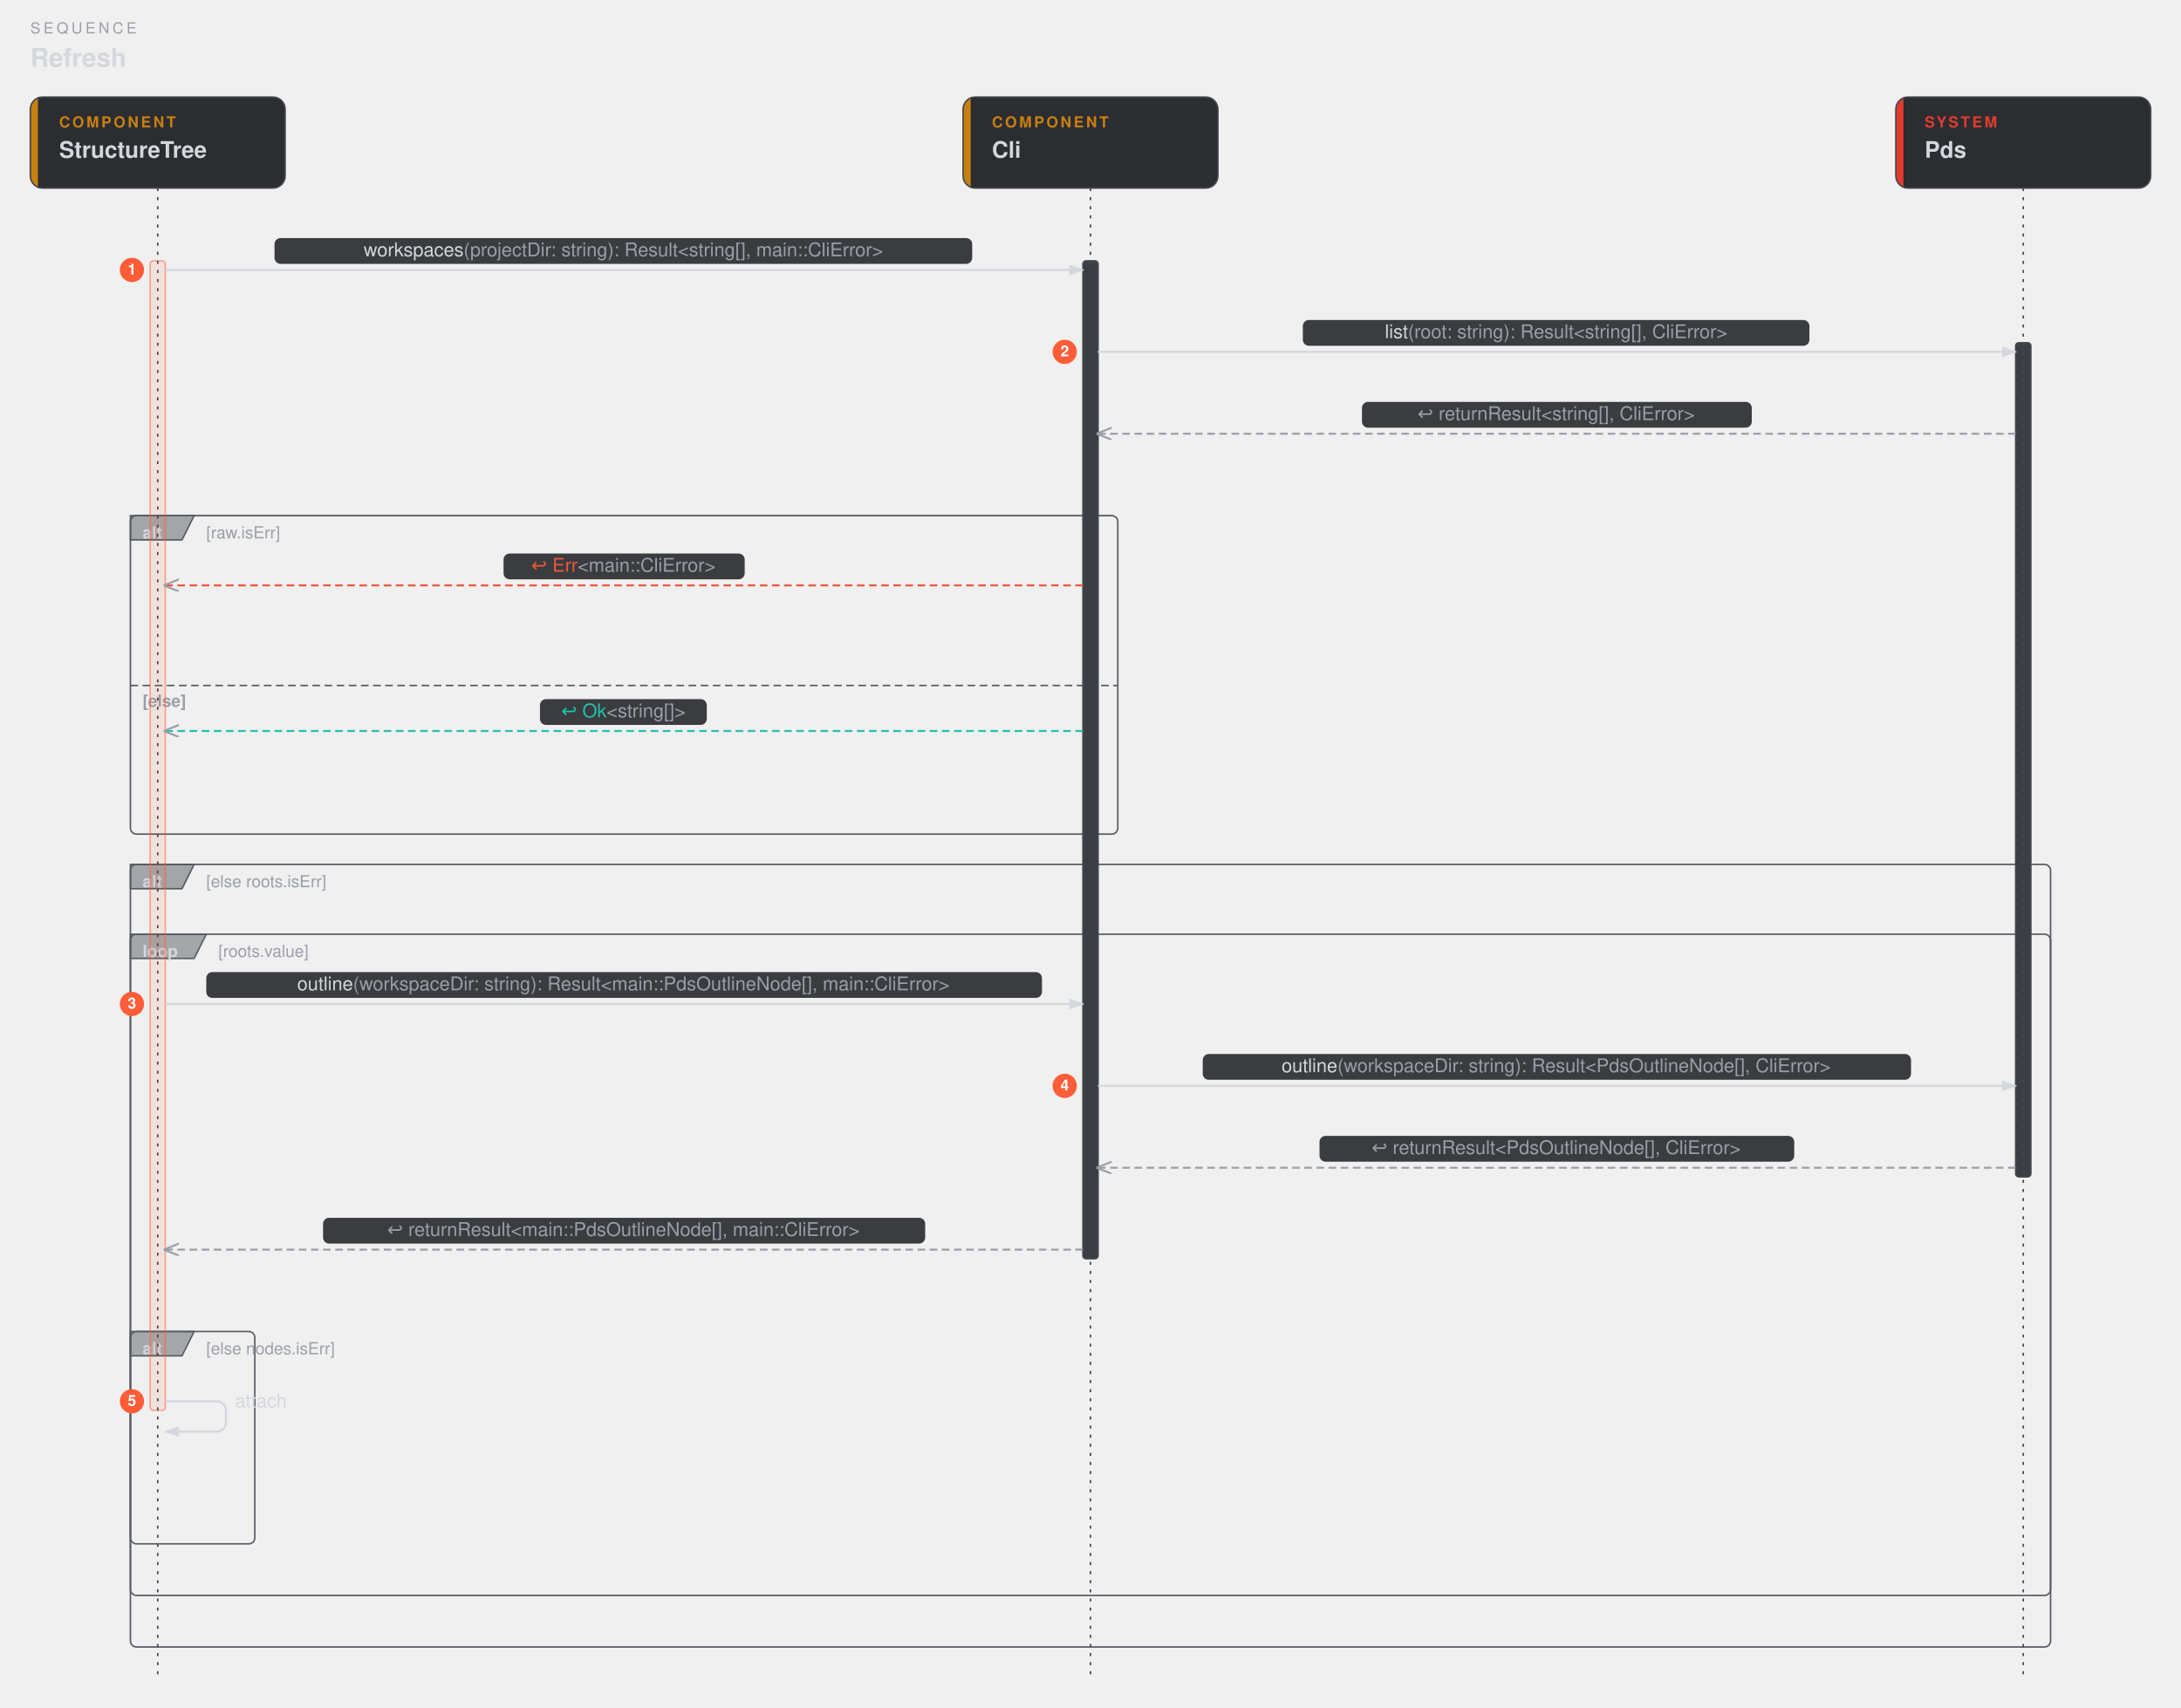
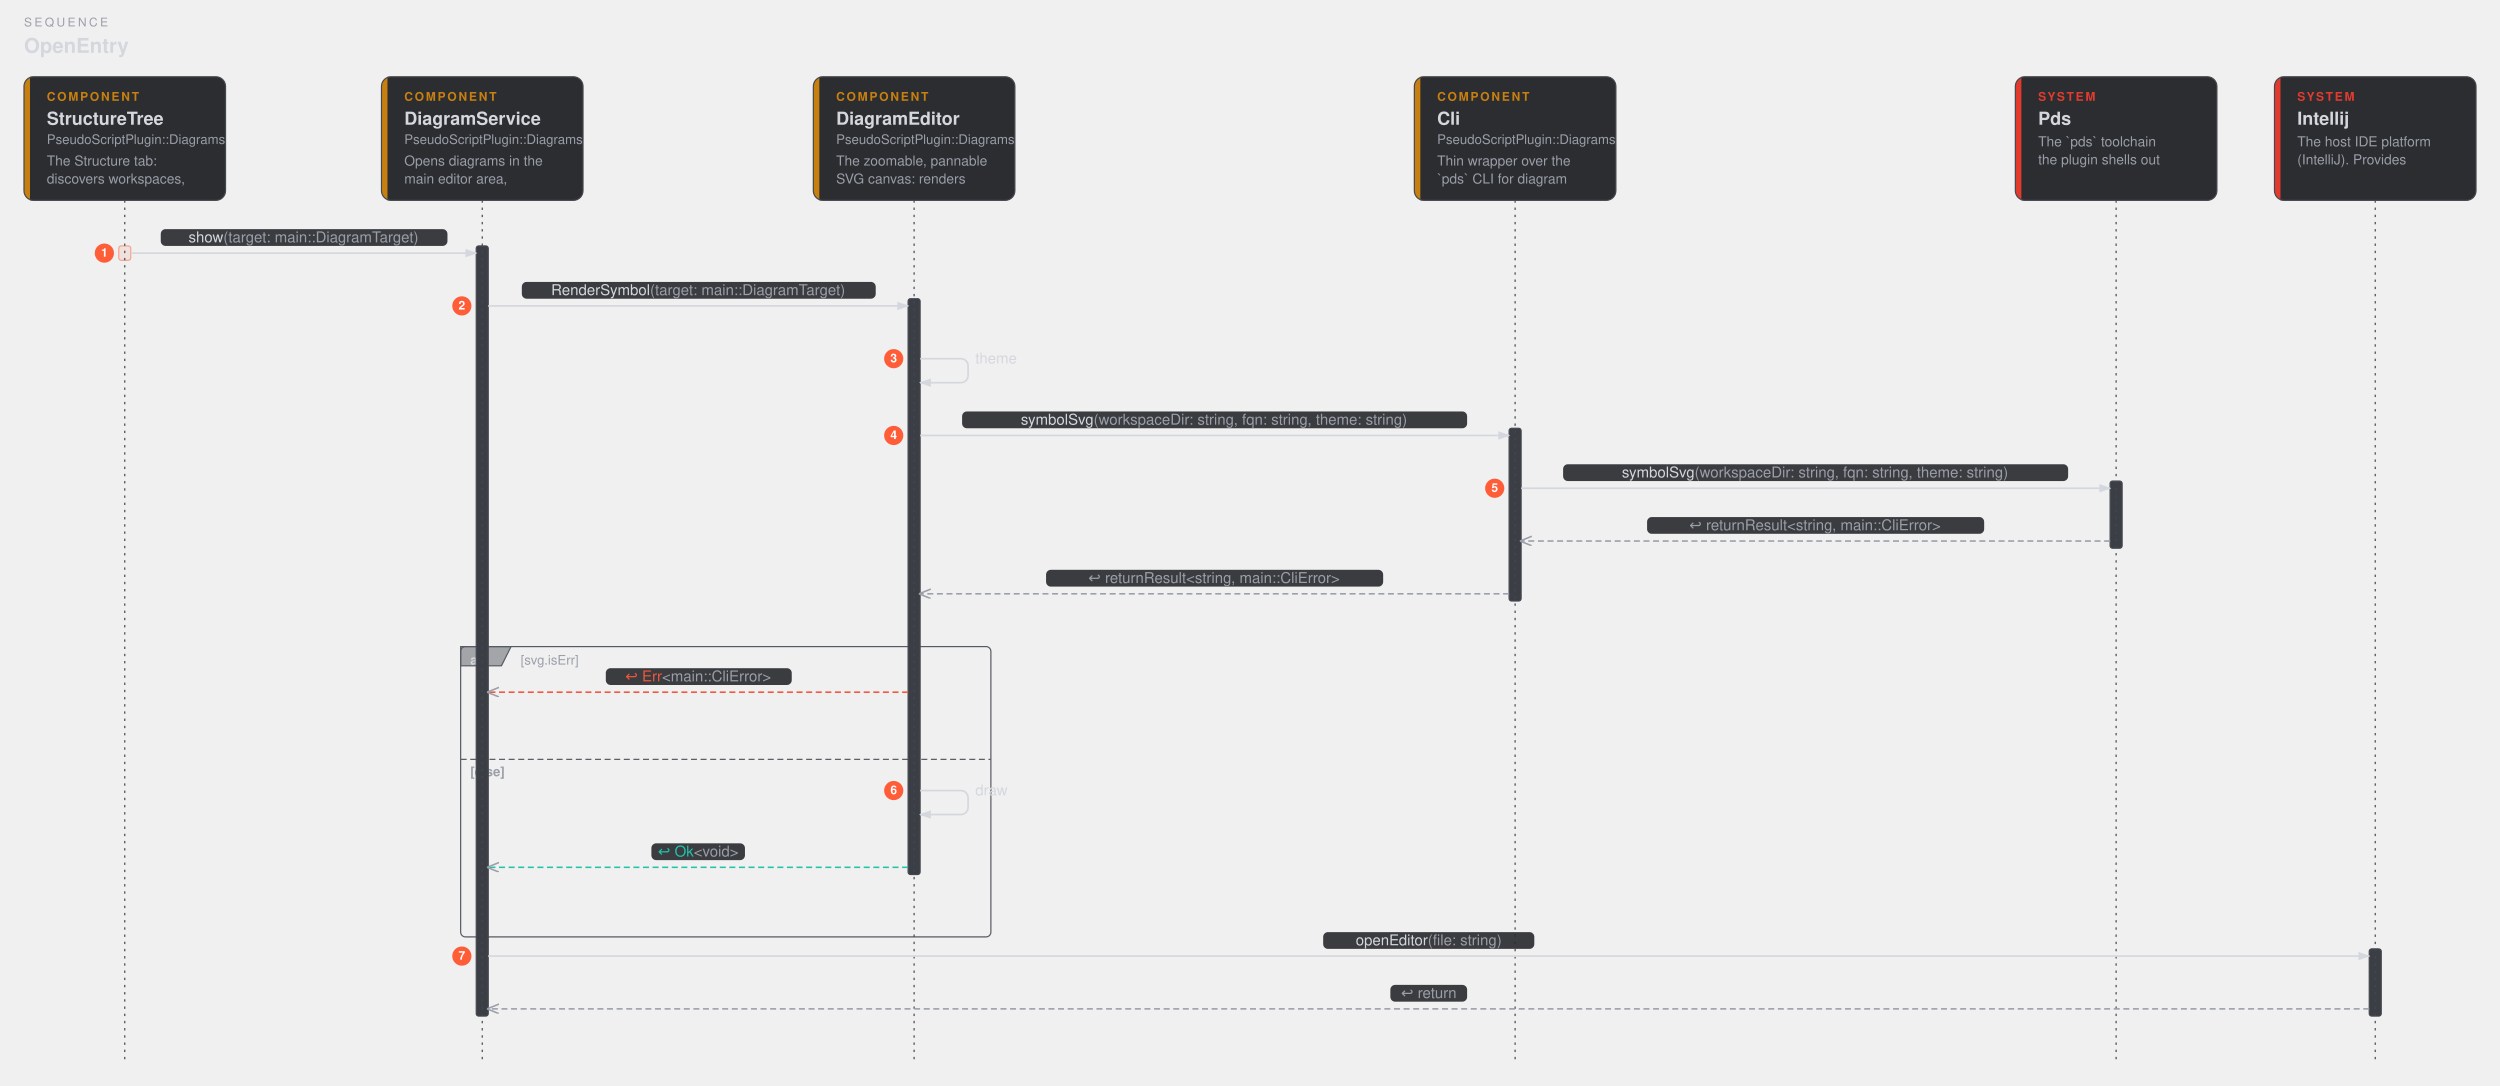
- <svg xmlns="http://www.w3.org/2000/svg" viewBox="0 0 1438 1126" width="1438" height="1126" font-family="sans-serif" font-size="13">
+ <svg xmlns="http://www.w3.org/2000/svg" viewBox="0 0 2084 905" width="2084" height="905" font-family="sans-serif" font-size="13">
  <defs>
    <marker id="arrow" markerWidth="10" markerHeight="10" refX="9" refY="3" orient="auto" markerUnits="strokeWidth">
      <path d="M0,0 L9,3 L0,6 z" fill="#b7bbc3" />
    </marker>
  </defs>
  <g font-family="Helvetica, Arial, sans-serif">
    <defs>
      <marker id="seqcall" markerWidth="11" markerHeight="11" refX="9" refY="3.5" orient="auto" markerUnits="userSpaceOnUse">
        <path d="M0,0 L10,3.5 L0,7 z" fill="#d4d7dd" />
      </marker>
      <marker id="seqret" markerWidth="12" markerHeight="12" refX="9" refY="4" orient="auto" markerUnits="userSpaceOnUse">
        <path d="M0,0 L10,4 M0,8 L10,4" fill="none" stroke="#9a9ea8" stroke-width="1.3" />
      </marker>
    </defs>
    <text x="20" y="22" font-size="10" letter-spacing="2" fill="#9a9ea8">SEQUENCE</text>
-     <text x="20" y="44" font-size="17" font-weight="700" fill="#d4d7dd">Refresh</text>
-     <rect x="86" y="340" width="651" height="210" rx="4" fill="#d4d7dd" fill-opacity="0.015" stroke="#565a62" />
-     <path d="M86,340 h42 l-8,16 h-34 z" fill="#565a62" fill-opacity="0.5" stroke="#565a62" />
-     <text x="94" y="355" font-size="11" font-weight="700" fill="#d4d7dd">alt</text>
-     <text x="136" y="355" font-size="11" fill="#9a9ea8">[raw.isErr]</text>
-     <line x1="86" y1="452" x2="737" y2="452" stroke="#565a62" stroke-dasharray="5 3" />
-     <text x="94" y="466" font-size="11" font-weight="700" fill="#9a9ea8">[else]</text>
-     <rect x="86" y="878" width="82" height="140" rx="4" fill="#d4d7dd" fill-opacity="0.015" stroke="#565a62" />
-     <path d="M86,878 h42 l-8,16 h-34 z" fill="#565a62" fill-opacity="0.5" stroke="#565a62" />
-     <text x="94" y="893" font-size="11" font-weight="700" fill="#d4d7dd">alt</text>
-     <text x="136" y="893" font-size="11" fill="#9a9ea8">[else nodes.isErr]</text>
-     <rect x="86" y="616" width="1266" height="436" rx="4" fill="#d4d7dd" fill-opacity="0.015" stroke="#565a62" />
-     <path d="M86,616 h50 l-8,16 h-42 z" fill="#565a62" fill-opacity="0.5" stroke="#565a62" />
-     <text x="94" y="631" font-size="11" font-weight="700" fill="#d4d7dd">loop</text>
-     <text x="144" y="631" font-size="11" fill="#9a9ea8">[roots.value]</text>
-     <rect x="86" y="570" width="1266" height="516" rx="4" fill="#d4d7dd" fill-opacity="0.015" stroke="#565a62" />
-     <path d="M86,570 h42 l-8,16 h-34 z" fill="#565a62" fill-opacity="0.5" stroke="#565a62" />
-     <text x="94" y="585" font-size="11" font-weight="700" fill="#d4d7dd">alt</text>
-     <text x="136" y="585" font-size="11" fill="#9a9ea8">[else roots.isErr]</text>
-     <rect x="99" y="172" width="10" height="758" rx="2" fill="#ff5c38" fill-opacity="0.10" stroke="#ff5c38" stroke-opacity="0.5" />
-     <rect x="714" y="172" width="10" height="658" rx="2" fill="#3b3e45" fill-opacity="1" stroke="#44474e" stroke-opacity="1" />
-     <rect x="1329" y="226" width="10" height="550" rx="2" fill="#3b3e45" fill-opacity="1" stroke="#44474e" stroke-opacity="1" />
-     <rect x="20" y="64" width="168" height="60" rx="8" fill="#c77f10" filter="url(#cardlift)" />
-     <path d="M25,64 H180 A8,8 0 0 1 188,72 V116 A8,8 0 0 1 180,124 H25 Z" fill="#2b2d31" />
-     <rect x="20" y="64" width="168" height="60" rx="8" fill="none" stroke="#44474e" />
+     <text x="20" y="44" font-size="17" font-weight="700" fill="#d4d7dd">OpenEntry</text>
+     <rect x="384" y="539" width="442" height="242" rx="4" fill="#d4d7dd" fill-opacity="0.015" stroke="#565a62" />
+     <path d="M384,539 h42 l-8,16 h-34 z" fill="#565a62" fill-opacity="0.5" stroke="#565a62" />
+     <text x="392" y="554" font-size="11" font-weight="700" fill="#d4d7dd">alt</text>
+     <text x="434" y="554" font-size="11" fill="#9a9ea8">[svg.isErr]</text>
+     <line x1="384" y1="633" x2="826" y2="633" stroke="#565a62" stroke-dasharray="5 3" />
+     <text x="392" y="647" font-size="11" font-weight="700" fill="#9a9ea8">[else]</text>
+     <rect x="99" y="205" width="10" height="12" rx="2" fill="#ff5c38" fill-opacity="0.10" stroke="#ff5c38" stroke-opacity="0.5" />
+     <rect x="397" y="205" width="10" height="642" rx="2" fill="#3b3e45" fill-opacity="1" stroke="#44474e" stroke-opacity="1" />
+     <rect x="757" y="249" width="10" height="480" rx="2" fill="#3b3e45" fill-opacity="1" stroke="#44474e" stroke-opacity="1" />
+     <rect x="1258" y="357" width="10" height="144" rx="2" fill="#3b3e45" fill-opacity="1" stroke="#44474e" stroke-opacity="1" />
+     <rect x="1759" y="401" width="10" height="56" rx="2" fill="#3b3e45" fill-opacity="1" stroke="#44474e" stroke-opacity="1" />
+     <rect x="1975" y="791" width="10" height="56" rx="2" fill="#3b3e45" fill-opacity="1" stroke="#44474e" stroke-opacity="1" />
+     <rect x="20" y="64" width="168" height="103" rx="8" fill="#c77f10" filter="url(#cardlift)" />
+     <path d="M25,64 H180 A8,8 0 0 1 188,72 V159 A8,8 0 0 1 180,167 H25 Z" fill="#2b2d31" />
+     <rect x="20" y="64" width="168" height="103" rx="8" fill="none" stroke="#44474e" />
    <text x="39" y="84" font-size="10" letter-spacing="1.5" font-weight="600" fill="#c77f10">COMPONENT</text>
    <text x="39" y="104" font-size="15" font-weight="700" fill="#d4d7dd">StructureTree</text>
-     <line x1="104" y1="124" x2="104" y2="1106" stroke="#44474e" stroke-dasharray="2 4" />
-     <rect x="635" y="64" width="168" height="60" rx="8" fill="#c77f10" filter="url(#cardlift)" />
-     <path d="M640,64 H795 A8,8 0 0 1 803,72 V116 A8,8 0 0 1 795,124 H640 Z" fill="#2b2d31" />
-     <rect x="635" y="64" width="168" height="60" rx="8" fill="none" stroke="#44474e" />
-     <text x="654" y="84" font-size="10" letter-spacing="1.5" font-weight="600" fill="#c77f10">COMPONENT</text>
-     <text x="654" y="104" font-size="15" font-weight="700" fill="#d4d7dd">Cli</text>
-     <line x1="719" y1="124" x2="719" y2="1106" stroke="#44474e" stroke-dasharray="2 4" />
-     <rect x="1250" y="64" width="168" height="60" rx="8" fill="#e23b2e" filter="url(#cardlift)" />
-     <path d="M1255,64 H1410 A8,8 0 0 1 1418,72 V116 A8,8 0 0 1 1410,124 H1255 Z" fill="#2b2d31" />
-     <rect x="1250" y="64" width="168" height="60" rx="8" fill="none" stroke="#44474e" />
-     <text x="1269" y="84" font-size="10" letter-spacing="1.5" font-weight="600" fill="#e23b2e">SYSTEM</text>
-     <text x="1269" y="104" font-size="15" font-weight="700" fill="#d4d7dd">Pds</text>
-     <line x1="1334" y1="124" x2="1334" y2="1106" stroke="#44474e" stroke-dasharray="2 4" />
-     <line x1="109" y1="178" x2="714" y2="178" stroke="#d4d7dd" stroke-width="1.4" marker-end="url(#seqcall)" />
-     <circle cx="87" cy="178" r="8" fill="#ff5c38" />
-     <text x="87" y="181" text-anchor="middle" font-size="10" font-weight="700" fill="#fff">1</text>
-     <rect x="181" y="157" width="460" height="17" rx="4" fill="#2b2d31" fill-opacity="0.92" />
-     <text x="411" y="169" text-anchor="middle" font-size="12.5" fill="#d4d7dd">workspaces<tspan fill="#9a9ea8">(projectDir: string): Result&lt;string[], main::CliError&gt;</tspan>
+     <text x="39" y="120" font-size="11" fill="#9a9ea8">PseudoScriptPlugin::Diagrams</text>
+     <text x="39" y="138" font-size="11.5" fill="#9a9ea8">The Structure tab:</text>
+     <text x="39" y="153" font-size="11.5" fill="#9a9ea8">discovers workspaces,</text>
+     <line x1="104" y1="167" x2="104" y2="885" stroke="#44474e" stroke-dasharray="2 4" />
+     <rect x="318" y="64" width="168" height="103" rx="8" fill="#c77f10" filter="url(#cardlift)" />
+     <path d="M323,64 H478 A8,8 0 0 1 486,72 V159 A8,8 0 0 1 478,167 H323 Z" fill="#2b2d31" />
+     <rect x="318" y="64" width="168" height="103" rx="8" fill="none" stroke="#44474e" />
+     <text x="337" y="84" font-size="10" letter-spacing="1.5" font-weight="600" fill="#c77f10">COMPONENT</text>
+     <text x="337" y="104" font-size="15" font-weight="700" fill="#d4d7dd">DiagramService</text>
+     <text x="337" y="120" font-size="11" fill="#9a9ea8">PseudoScriptPlugin::Diagrams</text>
+     <text x="337" y="138" font-size="11.5" fill="#9a9ea8">Opens diagrams in the</text>
+     <text x="337" y="153" font-size="11.5" fill="#9a9ea8">main editor area,</text>
+     <line x1="402" y1="167" x2="402" y2="885" stroke="#44474e" stroke-dasharray="2 4" />
+     <rect x="678" y="64" width="168" height="103" rx="8" fill="#c77f10" filter="url(#cardlift)" />
+     <path d="M683,64 H838 A8,8 0 0 1 846,72 V159 A8,8 0 0 1 838,167 H683 Z" fill="#2b2d31" />
+     <rect x="678" y="64" width="168" height="103" rx="8" fill="none" stroke="#44474e" />
+     <text x="697" y="84" font-size="10" letter-spacing="1.5" font-weight="600" fill="#c77f10">COMPONENT</text>
+     <text x="697" y="104" font-size="15" font-weight="700" fill="#d4d7dd">DiagramEditor</text>
+     <text x="697" y="120" font-size="11" fill="#9a9ea8">PseudoScriptPlugin::Diagrams</text>
+     <text x="697" y="138" font-size="11.5" fill="#9a9ea8">The zoomable, pannable</text>
+     <text x="697" y="153" font-size="11.5" fill="#9a9ea8">SVG canvas: renders</text>
+     <line x1="762" y1="167" x2="762" y2="885" stroke="#44474e" stroke-dasharray="2 4" />
+     <rect x="1179" y="64" width="168" height="103" rx="8" fill="#c77f10" filter="url(#cardlift)" />
+     <path d="M1184,64 H1339 A8,8 0 0 1 1347,72 V159 A8,8 0 0 1 1339,167 H1184 Z" fill="#2b2d31" />
+     <rect x="1179" y="64" width="168" height="103" rx="8" fill="none" stroke="#44474e" />
+     <text x="1198" y="84" font-size="10" letter-spacing="1.5" font-weight="600" fill="#c77f10">COMPONENT</text>
+     <text x="1198" y="104" font-size="15" font-weight="700" fill="#d4d7dd">Cli</text>
+     <text x="1198" y="120" font-size="11" fill="#9a9ea8">PseudoScriptPlugin::Diagrams</text>
+     <text x="1198" y="138" font-size="11.5" fill="#9a9ea8">Thin wrapper over the</text>
+     <text x="1198" y="153" font-size="11.5" fill="#9a9ea8">`pds` CLI for diagram</text>
+     <line x1="1263" y1="167" x2="1263" y2="885" stroke="#44474e" stroke-dasharray="2 4" />
+     <rect x="1680" y="64" width="168" height="103" rx="8" fill="#e23b2e" filter="url(#cardlift)" />
+     <path d="M1685,64 H1840 A8,8 0 0 1 1848,72 V159 A8,8 0 0 1 1840,167 H1685 Z" fill="#2b2d31" />
+     <rect x="1680" y="64" width="168" height="103" rx="8" fill="none" stroke="#44474e" />
+     <text x="1699" y="84" font-size="10" letter-spacing="1.5" font-weight="600" fill="#e23b2e">SYSTEM</text>
+     <text x="1699" y="104" font-size="15" font-weight="700" fill="#d4d7dd">Pds</text>
+     <text x="1699" y="122" font-size="11.5" fill="#9a9ea8">The `pds` toolchain</text>
+     <text x="1699" y="137" font-size="11.5" fill="#9a9ea8">the plugin shells out</text>
+     <line x1="1764" y1="167" x2="1764" y2="885" stroke="#44474e" stroke-dasharray="2 4" />
+     <rect x="1896" y="64" width="168" height="103" rx="8" fill="#e23b2e" filter="url(#cardlift)" />
+     <path d="M1901,64 H2056 A8,8 0 0 1 2064,72 V159 A8,8 0 0 1 2056,167 H1901 Z" fill="#2b2d31" />
+     <rect x="1896" y="64" width="168" height="103" rx="8" fill="none" stroke="#44474e" />
+     <text x="1915" y="84" font-size="10" letter-spacing="1.5" font-weight="600" fill="#e23b2e">SYSTEM</text>
+     <text x="1915" y="104" font-size="15" font-weight="700" fill="#d4d7dd">Intellij</text>
+     <text x="1915" y="122" font-size="11.5" fill="#9a9ea8">The host IDE platform</text>
+     <text x="1915" y="137" font-size="11.5" fill="#9a9ea8">(IntelliJ). Provides</text>
+     <line x1="1980" y1="167" x2="1980" y2="885" stroke="#44474e" stroke-dasharray="2 4" />
+     <line x1="109" y1="211" x2="397" y2="211" stroke="#d4d7dd" stroke-width="1.4" marker-end="url(#seqcall)" />
+     <circle cx="87" cy="211" r="8" fill="#ff5c38" />
+     <text x="87" y="214" text-anchor="middle" font-size="10" font-weight="700" fill="#fff">1</text>
+     <rect x="134" y="191" width="239" height="14" rx="4" fill="#2b2d31" fill-opacity="0.92" />
+     <text x="253" y="202" text-anchor="middle" font-size="12.5" fill="#d4d7dd">show<tspan fill="#9a9ea8">(target: main::DiagramTarget)</tspan>
    </text>
-     <line x1="724" y1="232" x2="1329" y2="232" stroke="#d4d7dd" stroke-width="1.4" marker-end="url(#seqcall)" />
-     <circle cx="702" cy="232" r="8" fill="#ff5c38" />
-     <text x="702" y="235" text-anchor="middle" font-size="10" font-weight="700" fill="#fff">2</text>
-     <rect x="859" y="211" width="334" height="17" rx="4" fill="#2b2d31" fill-opacity="0.92" />
-     <text x="1026" y="223" text-anchor="middle" font-size="12.5" fill="#d4d7dd">list<tspan fill="#9a9ea8">(root: string): Result&lt;string[], CliError&gt;</tspan>
+     <line x1="407" y1="255" x2="757" y2="255" stroke="#d4d7dd" stroke-width="1.4" marker-end="url(#seqcall)" />
+     <circle cx="385" cy="255" r="8" fill="#ff5c38" />
+     <text x="385" y="258" text-anchor="middle" font-size="10" font-weight="700" fill="#fff">2</text>
+     <rect x="435" y="235" width="295" height="14" rx="4" fill="#2b2d31" fill-opacity="0.92" />
+     <text x="582" y="246" text-anchor="middle" font-size="12.5" fill="#d4d7dd">RenderSymbol<tspan fill="#9a9ea8">(target: main::DiagramTarget)</tspan>
    </text>
-     <line x1="1329" y1="286" x2="724" y2="286" stroke="#9a9ea8" stroke-width="1.3" stroke-dasharray="5 3" marker-end="url(#seqret)" />
-     <rect x="898" y="265" width="257" height="17" rx="4" fill="#2b2d31" fill-opacity="0.92" />
-     <text x="1026" y="277" text-anchor="middle" font-size="12.5" fill="#9a9ea8">↩ return<tspan fill="#9a9ea8"> Result&lt;string[], CliError&gt;</tspan>
+     <path d="M767,299 h34 a6 6 0 0 1 6 6 v8 a6 6 0 0 1 -6 6 h-34" fill="none" stroke="#d4d7dd" stroke-width="1.4" marker-end="url(#seqcall)" />
+     <circle cx="745" cy="299" r="8" fill="#ff5c38" />
+     <text x="745" y="302" text-anchor="middle" font-size="10" font-weight="700" fill="#fff">3</text>
+     <text x="813" y="303" text-anchor="start" font-size="12.5" fill="#d4d7dd">theme</text>
+     <line x1="767" y1="363" x2="1258" y2="363" stroke="#d4d7dd" stroke-width="1.4" marker-end="url(#seqcall)" />
+     <circle cx="745" cy="363" r="8" fill="#ff5c38" />
+     <text x="745" y="366" text-anchor="middle" font-size="10" font-weight="700" fill="#fff">4</text>
+     <rect x="802" y="343" width="421" height="14" rx="4" fill="#2b2d31" fill-opacity="0.92" />
+     <text x="1012" y="354" text-anchor="middle" font-size="12.5" fill="#d4d7dd">symbolSvg<tspan fill="#9a9ea8">(workspaceDir: string, fqn: string, theme: string)</tspan>
    </text>
-     <line x1="714" y1="386" x2="109" y2="386" stroke="#f0563b" stroke-width="1.3" stroke-dasharray="5 3" marker-end="url(#seqret)" />
-     <rect x="332" y="365" width="159" height="17" rx="4" fill="#2b2d31" fill-opacity="0.92" />
-     <text x="411" y="377" text-anchor="middle" font-size="12.5" fill="#f0563b">↩ Err<tspan fill="#9a9ea8">&lt;main::CliError&gt;</tspan>
+     <line x1="1268" y1="407" x2="1759" y2="407" stroke="#d4d7dd" stroke-width="1.4" marker-end="url(#seqcall)" />
+     <circle cx="1246" cy="407" r="8" fill="#ff5c38" />
+     <text x="1246" y="410" text-anchor="middle" font-size="10" font-weight="700" fill="#fff">5</text>
+     <rect x="1303" y="387" width="421" height="14" rx="4" fill="#2b2d31" fill-opacity="0.92" />
+     <text x="1513" y="398" text-anchor="middle" font-size="12.5" fill="#d4d7dd">symbolSvg<tspan fill="#9a9ea8">(workspaceDir: string, fqn: string, theme: string)</tspan>
    </text>
-     <line x1="714" y1="482" x2="109" y2="482" stroke="#23c2ab" stroke-width="1.3" stroke-dasharray="5 3" marker-end="url(#seqret)" />
-     <rect x="356" y="461" width="110" height="17" rx="4" fill="#2b2d31" fill-opacity="0.92" />
-     <text x="411" y="473" text-anchor="middle" font-size="12.5" fill="#23c2ab">↩ Ok<tspan fill="#9a9ea8">&lt;string[]&gt;</tspan>
+     <line x1="1759" y1="451" x2="1268" y2="451" stroke="#9a9ea8" stroke-width="1.3" stroke-dasharray="5 3" marker-end="url(#seqret)" />
+     <rect x="1373" y="431" width="281" height="14" rx="4" fill="#2b2d31" fill-opacity="0.92" />
+     <text x="1513" y="442" text-anchor="middle" font-size="12.5" fill="#9a9ea8">↩ return<tspan fill="#9a9ea8"> Result&lt;string, main::CliError&gt;</tspan>
    </text>
-     <line x1="109" y1="662" x2="714" y2="662" stroke="#d4d7dd" stroke-width="1.4" marker-end="url(#seqcall)" />
-     <circle cx="87" cy="662" r="8" fill="#ff5c38" />
-     <text x="87" y="665" text-anchor="middle" font-size="10" font-weight="700" fill="#fff">3</text>
-     <rect x="136" y="641" width="551" height="17" rx="4" fill="#2b2d31" fill-opacity="0.92" />
-     <text x="411" y="653" text-anchor="middle" font-size="12.5" fill="#d4d7dd">outline<tspan fill="#9a9ea8">(workspaceDir: string): Result&lt;main::PdsOutlineNode[], main::CliError&gt;</tspan>
+     <line x1="1258" y1="495" x2="767" y2="495" stroke="#9a9ea8" stroke-width="1.3" stroke-dasharray="5 3" marker-end="url(#seqret)" />
+     <rect x="872" y="475" width="281" height="14" rx="4" fill="#2b2d31" fill-opacity="0.92" />
+     <text x="1012" y="486" text-anchor="middle" font-size="12.5" fill="#9a9ea8">↩ return<tspan fill="#9a9ea8"> Result&lt;string, main::CliError&gt;</tspan>
    </text>
-     <line x1="724" y1="716" x2="1329" y2="716" stroke="#d4d7dd" stroke-width="1.4" marker-end="url(#seqcall)" />
-     <circle cx="702" cy="716" r="8" fill="#ff5c38" />
-     <text x="702" y="719" text-anchor="middle" font-size="10" font-weight="700" fill="#fff">4</text>
-     <rect x="793" y="695" width="467" height="17" rx="4" fill="#2b2d31" fill-opacity="0.92" />
-     <text x="1026" y="707" text-anchor="middle" font-size="12.5" fill="#d4d7dd">outline<tspan fill="#9a9ea8">(workspaceDir: string): Result&lt;PdsOutlineNode[], CliError&gt;</tspan>
+     <line x1="757" y1="577" x2="407" y2="577" stroke="#f0563b" stroke-width="1.3" stroke-dasharray="5 3" marker-end="url(#seqret)" />
+     <rect x="505" y="557" width="155" height="14" rx="4" fill="#2b2d31" fill-opacity="0.92" />
+     <text x="582" y="568" text-anchor="middle" font-size="12.5" fill="#f0563b">↩ Err<tspan fill="#9a9ea8">&lt;main::CliError&gt;</tspan>
    </text>
-     <line x1="1329" y1="770" x2="724" y2="770" stroke="#9a9ea8" stroke-width="1.3" stroke-dasharray="5 3" marker-end="url(#seqret)" />
-     <rect x="870" y="749" width="313" height="17" rx="4" fill="#2b2d31" fill-opacity="0.92" />
-     <text x="1026" y="761" text-anchor="middle" font-size="12.5" fill="#9a9ea8">↩ return<tspan fill="#9a9ea8"> Result&lt;PdsOutlineNode[], CliError&gt;</tspan>
+     <path d="M767,659 h34 a6 6 0 0 1 6 6 v8 a6 6 0 0 1 -6 6 h-34" fill="none" stroke="#d4d7dd" stroke-width="1.4" marker-end="url(#seqcall)" />
+     <circle cx="745" cy="659" r="8" fill="#ff5c38" />
+     <text x="745" y="662" text-anchor="middle" font-size="10" font-weight="700" fill="#fff">6</text>
+     <text x="813" y="663" text-anchor="start" font-size="12.5" fill="#d4d7dd">draw</text>
+     <line x1="757" y1="723" x2="407" y2="723" stroke="#23c2ab" stroke-width="1.3" stroke-dasharray="5 3" marker-end="url(#seqret)" />
+     <rect x="543" y="703" width="78" height="14" rx="4" fill="#2b2d31" fill-opacity="0.92" />
+     <text x="582" y="714" text-anchor="middle" font-size="12.5" fill="#23c2ab">↩ Ok<tspan fill="#9a9ea8">&lt;void&gt;</tspan>
    </text>
-     <line x1="714" y1="824" x2="109" y2="824" stroke="#9a9ea8" stroke-width="1.3" stroke-dasharray="5 3" marker-end="url(#seqret)" />
-     <rect x="213" y="803" width="397" height="17" rx="4" fill="#2b2d31" fill-opacity="0.92" />
-     <text x="411" y="815" text-anchor="middle" font-size="12.5" fill="#9a9ea8">↩ return<tspan fill="#9a9ea8"> Result&lt;main::PdsOutlineNode[], main::CliError&gt;</tspan>
+     <line x1="407" y1="797" x2="1975" y2="797" stroke="#d4d7dd" stroke-width="1.4" marker-end="url(#seqcall)" />
+     <circle cx="385" cy="797" r="8" fill="#ff5c38" />
+     <text x="385" y="800" text-anchor="middle" font-size="10" font-weight="700" fill="#fff">7</text>
+     <rect x="1103" y="777" width="176" height="14" rx="4" fill="#2b2d31" fill-opacity="0.92" />
+     <text x="1191" y="788" text-anchor="middle" font-size="12.5" fill="#d4d7dd">openEditor<tspan fill="#9a9ea8">(file: string)</tspan>
    </text>
-     <path d="M109,924 h34 a6 6 0 0 1 6 6 v8 a6 6 0 0 1 -6 6 h-34" fill="none" stroke="#d4d7dd" stroke-width="1.4" marker-end="url(#seqcall)" />
-     <circle cx="87" cy="924" r="8" fill="#ff5c38" />
-     <text x="87" y="927" text-anchor="middle" font-size="10" font-weight="700" fill="#fff">5</text>
-     <text x="155" y="928" text-anchor="start" font-size="12.5" fill="#d4d7dd">attach</text>
+     <line x1="1975" y1="841" x2="407" y2="841" stroke="#9a9ea8" stroke-width="1.3" stroke-dasharray="5 3" marker-end="url(#seqret)" />
+     <rect x="1159" y="821" width="64" height="14" rx="4" fill="#2b2d31" fill-opacity="0.92" />
+     <text x="1191" y="832" text-anchor="middle" font-size="12.5" fill="#9a9ea8">↩ return</text>
  </g>
</svg>
